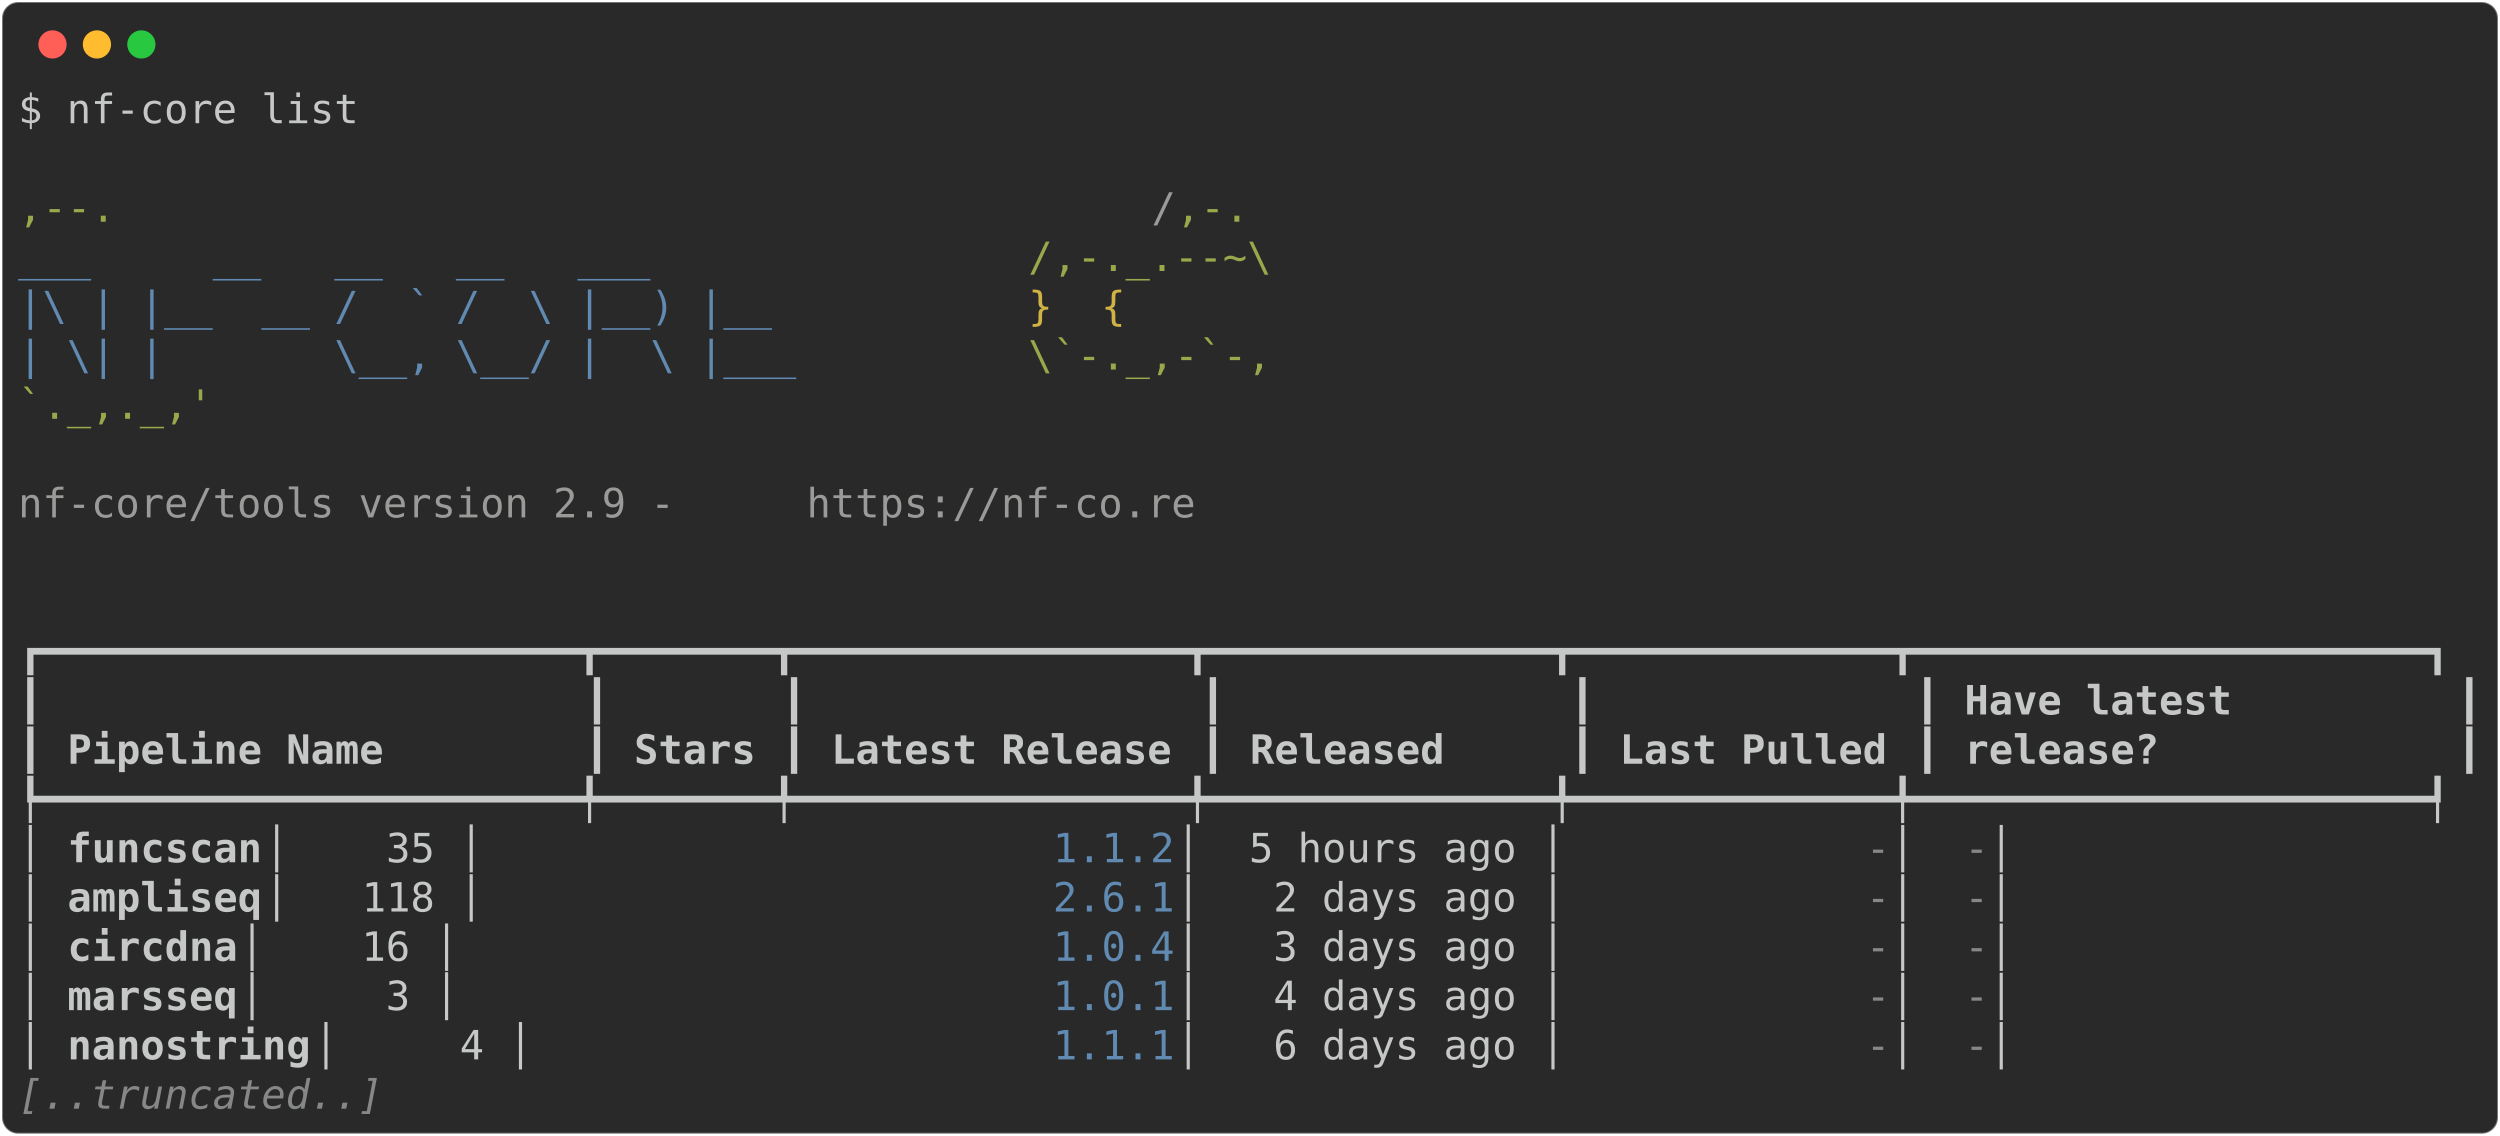
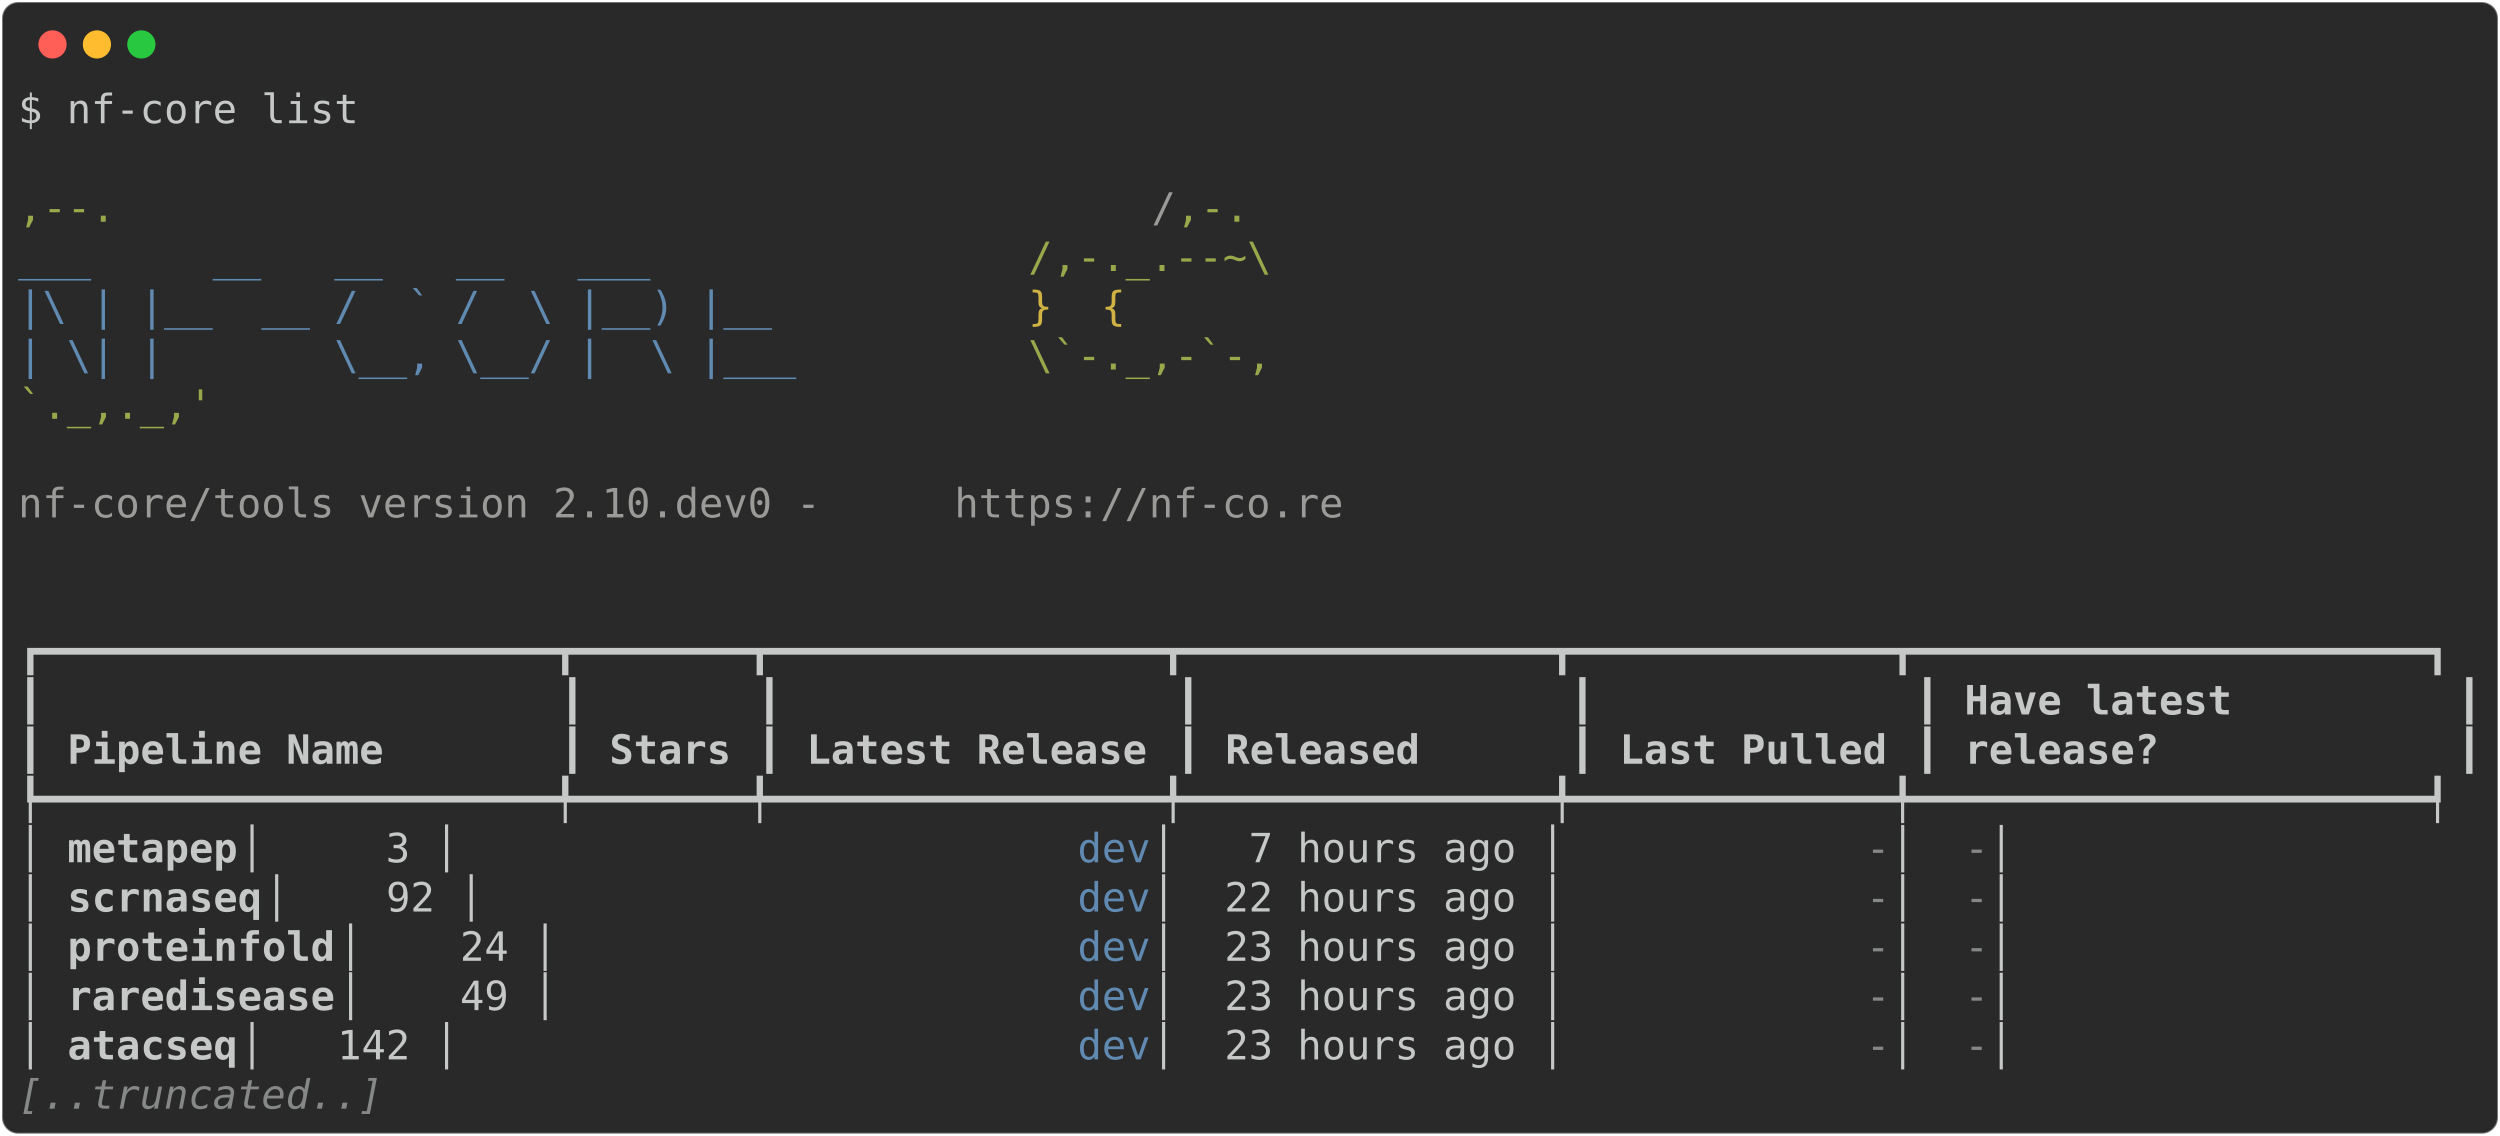
<svg xmlns="http://www.w3.org/2000/svg" class="rich-terminal" viewBox="0 0 1238 562.4">
  <style>

    @font-face {
        font-family: "Fira Code";
        src: local("FiraCode-Regular"),
                url("https://cdnjs.cloudflare.com/ajax/libs/firacode/6.2.0/woff2/FiraCode-Regular.woff2") format("woff2"),
                url("https://cdnjs.cloudflare.com/ajax/libs/firacode/6.2.0/woff/FiraCode-Regular.woff") format("woff");
        font-style: normal;
        font-weight: 400;
    }
    @font-face {
        font-family: "Fira Code";
        src: local("FiraCode-Bold"),
                url("https://cdnjs.cloudflare.com/ajax/libs/firacode/6.2.0/woff2/FiraCode-Bold.woff2") format("woff2"),
                url("https://cdnjs.cloudflare.com/ajax/libs/firacode/6.2.0/woff/FiraCode-Bold.woff") format("woff");
        font-style: bold;
        font-weight: 700;
    }

-     .terminal-4201938007-matrix {
+     .terminal-3391980922-matrix {
        font-family: Fira Code, monospace;
        font-size: 20px;
        line-height: 24.4px;
        font-variant-east-asian: full-width;
    }

-     .terminal-4201938007-title {
+     .terminal-3391980922-title {
        font-size: 18px;
        font-weight: bold;
        font-family: arial;
    }

-     .terminal-4201938007-r1 { fill: #c5c8c6 }
- .terminal-4201938007-r2 { fill: #98a84b }
- .terminal-4201938007-r3 { fill: #9a9b99 }
- .terminal-4201938007-r4 { fill: #608ab1 }
- .terminal-4201938007-r5 { fill: #d0b344 }
- .terminal-4201938007-r6 { fill: #c5c8c6;font-weight: bold }
- .terminal-4201938007-r7 { fill: #868887 }
- .terminal-4201938007-r8 { fill: #868887;font-style: italic; }
+     .terminal-3391980922-r1 { fill: #c5c8c6 }
+ .terminal-3391980922-r2 { fill: #98a84b }
+ .terminal-3391980922-r3 { fill: #9a9b99 }
+ .terminal-3391980922-r4 { fill: #608ab1 }
+ .terminal-3391980922-r5 { fill: #d0b344 }
+ .terminal-3391980922-r6 { fill: #c5c8c6;font-weight: bold }
+ .terminal-3391980922-r7 { fill: #868887 }
+ .terminal-3391980922-r8 { fill: #868887;font-style: italic; }
    </style>
  <defs>
-     <clipPath id="terminal-4201938007-clip-terminal">
+     <clipPath id="terminal-3391980922-clip-terminal">
      <rect x="0" y="0" width="1219.0" height="511.4" />
    </clipPath>
-     <clipPath id="terminal-4201938007-line-0">
+     <clipPath id="terminal-3391980922-line-0">
      <rect x="0" y="1.5" width="1220" height="24.65" />
    </clipPath>
-     <clipPath id="terminal-4201938007-line-1">
+     <clipPath id="terminal-3391980922-line-1">
      <rect x="0" y="25.9" width="1220" height="24.65" />
    </clipPath>
-     <clipPath id="terminal-4201938007-line-2">
+     <clipPath id="terminal-3391980922-line-2">
      <rect x="0" y="50.3" width="1220" height="24.65" />
    </clipPath>
-     <clipPath id="terminal-4201938007-line-3">
+     <clipPath id="terminal-3391980922-line-3">
      <rect x="0" y="74.7" width="1220" height="24.65" />
    </clipPath>
-     <clipPath id="terminal-4201938007-line-4">
+     <clipPath id="terminal-3391980922-line-4">
      <rect x="0" y="99.1" width="1220" height="24.65" />
    </clipPath>
-     <clipPath id="terminal-4201938007-line-5">
+     <clipPath id="terminal-3391980922-line-5">
      <rect x="0" y="123.5" width="1220" height="24.65" />
    </clipPath>
-     <clipPath id="terminal-4201938007-line-6">
+     <clipPath id="terminal-3391980922-line-6">
      <rect x="0" y="147.9" width="1220" height="24.65" />
    </clipPath>
-     <clipPath id="terminal-4201938007-line-7">
+     <clipPath id="terminal-3391980922-line-7">
      <rect x="0" y="172.3" width="1220" height="24.65" />
    </clipPath>
-     <clipPath id="terminal-4201938007-line-8">
+     <clipPath id="terminal-3391980922-line-8">
      <rect x="0" y="196.7" width="1220" height="24.65" />
    </clipPath>
-     <clipPath id="terminal-4201938007-line-9">
+     <clipPath id="terminal-3391980922-line-9">
      <rect x="0" y="221.1" width="1220" height="24.65" />
    </clipPath>
-     <clipPath id="terminal-4201938007-line-10">
+     <clipPath id="terminal-3391980922-line-10">
      <rect x="0" y="245.5" width="1220" height="24.65" />
    </clipPath>
-     <clipPath id="terminal-4201938007-line-11">
+     <clipPath id="terminal-3391980922-line-11">
      <rect x="0" y="269.9" width="1220" height="24.65" />
    </clipPath>
-     <clipPath id="terminal-4201938007-line-12">
+     <clipPath id="terminal-3391980922-line-12">
      <rect x="0" y="294.3" width="1220" height="24.65" />
    </clipPath>
-     <clipPath id="terminal-4201938007-line-13">
+     <clipPath id="terminal-3391980922-line-13">
      <rect x="0" y="318.7" width="1220" height="24.65" />
    </clipPath>
-     <clipPath id="terminal-4201938007-line-14">
+     <clipPath id="terminal-3391980922-line-14">
      <rect x="0" y="343.1" width="1220" height="24.65" />
    </clipPath>
-     <clipPath id="terminal-4201938007-line-15">
+     <clipPath id="terminal-3391980922-line-15">
      <rect x="0" y="367.5" width="1220" height="24.65" />
    </clipPath>
-     <clipPath id="terminal-4201938007-line-16">
+     <clipPath id="terminal-3391980922-line-16">
      <rect x="0" y="391.9" width="1220" height="24.65" />
    </clipPath>
-     <clipPath id="terminal-4201938007-line-17">
+     <clipPath id="terminal-3391980922-line-17">
      <rect x="0" y="416.3" width="1220" height="24.65" />
    </clipPath>
-     <clipPath id="terminal-4201938007-line-18">
+     <clipPath id="terminal-3391980922-line-18">
      <rect x="0" y="440.7" width="1220" height="24.65" />
    </clipPath>
-     <clipPath id="terminal-4201938007-line-19">
+     <clipPath id="terminal-3391980922-line-19">
      <rect x="0" y="465.1" width="1220" height="24.65" />
    </clipPath>
  </defs>
  <rect fill="#292929" stroke="rgba(255,255,255,0.35)" stroke-width="1" x="1" y="1" width="1236" height="560.4" rx="8" />
  <g transform="translate(26,22)">
    <circle cx="0" cy="0" r="7" fill="#ff5f57" />
    <circle cx="22" cy="0" r="7" fill="#febc2e" />
    <circle cx="44" cy="0" r="7" fill="#28c840" />
  </g>
-   <g transform="translate(9, 41)" clip-path="url(#terminal-4201938007-clip-terminal)">
-     <g class="terminal-4201938007-matrix">
-       <text class="terminal-4201938007-r1" x="0" y="20" textLength="170.8" clip-path="url(#terminal-4201938007-line-0)">$ nf-core list</text>
-       <text class="terminal-4201938007-r1" x="1220" y="20" textLength="12.2" clip-path="url(#terminal-4201938007-line-0)">
- </text>
-       <text class="terminal-4201938007-r1" x="1220" y="44.4" textLength="12.2" clip-path="url(#terminal-4201938007-line-1)">
- </text>
-       <text class="terminal-4201938007-r2" x="0" y="68.8" textLength="561.2" clip-path="url(#terminal-4201938007-line-2)">                                          ,--.</text>
-       <text class="terminal-4201938007-r3" x="561.2" y="68.8" textLength="12.2" clip-path="url(#terminal-4201938007-line-2)">/</text>
-       <text class="terminal-4201938007-r2" x="573.4" y="68.8" textLength="36.6" clip-path="url(#terminal-4201938007-line-2)">,-.</text>
-       <text class="terminal-4201938007-r1" x="1220" y="68.8" textLength="12.2" clip-path="url(#terminal-4201938007-line-2)">
- </text>
-       <text class="terminal-4201938007-r4" x="0" y="93.2" textLength="500.2" clip-path="url(#terminal-4201938007-line-3)">          ___     __   __   __   ___     </text>
-       <text class="terminal-4201938007-r2" x="500.2" y="93.2" textLength="122" clip-path="url(#terminal-4201938007-line-3)">/,-._.--~\</text>
-       <text class="terminal-4201938007-r1" x="1220" y="93.2" textLength="12.2" clip-path="url(#terminal-4201938007-line-3)">
- </text>
-       <text class="terminal-4201938007-r4" x="0" y="117.6" textLength="500.2" clip-path="url(#terminal-4201938007-line-4)">    |\ | |__  __ /  ` /  \ |__) |__      </text>
-       <text class="terminal-4201938007-r5" x="500.2" y="117.6" textLength="85.4" clip-path="url(#terminal-4201938007-line-4)">   }  {</text>
-       <text class="terminal-4201938007-r1" x="1220" y="117.6" textLength="12.2" clip-path="url(#terminal-4201938007-line-4)">
- </text>
-       <text class="terminal-4201938007-r4" x="0" y="142" textLength="500.2" clip-path="url(#terminal-4201938007-line-5)">    | \| |       \__, \__/ |  \ |___     </text>
-       <text class="terminal-4201938007-r2" x="500.2" y="142" textLength="122" clip-path="url(#terminal-4201938007-line-5)">\`-._,-`-,</text>
-       <text class="terminal-4201938007-r1" x="1220" y="142" textLength="12.2" clip-path="url(#terminal-4201938007-line-5)">
- </text>
-       <text class="terminal-4201938007-r2" x="0" y="166.4" textLength="610" clip-path="url(#terminal-4201938007-line-6)">                                          `._,._,'</text>
-       <text class="terminal-4201938007-r1" x="1220" y="166.4" textLength="12.2" clip-path="url(#terminal-4201938007-line-6)">
- </text>
-       <text class="terminal-4201938007-r1" x="1220" y="190.8" textLength="12.2" clip-path="url(#terminal-4201938007-line-7)">
- </text>
-       <text class="terminal-4201938007-r3" x="0" y="215.2" textLength="390.4" clip-path="url(#terminal-4201938007-line-8)">    nf-core/tools version 2.9 - </text>
-       <text class="terminal-4201938007-r3" x="390.4" y="215.2" textLength="195.2" clip-path="url(#terminal-4201938007-line-8)">https://nf-co.re</text>
-       <text class="terminal-4201938007-r1" x="1220" y="215.2" textLength="12.2" clip-path="url(#terminal-4201938007-line-8)">
- </text>
-       <text class="terminal-4201938007-r1" x="1220" y="239.6" textLength="12.2" clip-path="url(#terminal-4201938007-line-9)">
- </text>
-       <text class="terminal-4201938007-r1" x="1220" y="264" textLength="12.2" clip-path="url(#terminal-4201938007-line-10)">
- </text>
-       <text class="terminal-4201938007-r1" x="0" y="288.4" textLength="1220" clip-path="url(#terminal-4201938007-line-11)">┏━━━━━━━━━━━━━━━━━━━━━━┳━━━━━━━┳━━━━━━━━━━━━━━━━┳━━━━━━━━━━━━━━┳━━━━━━━━━━━━━┳━━━━━━━━━━━━━━━━━━━━━┓</text>
-       <text class="terminal-4201938007-r1" x="1220" y="288.4" textLength="12.2" clip-path="url(#terminal-4201938007-line-11)">
- </text>
-       <text class="terminal-4201938007-r1" x="0" y="312.8" textLength="12.2" clip-path="url(#terminal-4201938007-line-12)">┃</text>
-       <text class="terminal-4201938007-r1" x="280.6" y="312.8" textLength="12.2" clip-path="url(#terminal-4201938007-line-12)">┃</text>
-       <text class="terminal-4201938007-r1" x="378.2" y="312.8" textLength="12.2" clip-path="url(#terminal-4201938007-line-12)">┃</text>
-       <text class="terminal-4201938007-r1" x="585.6" y="312.8" textLength="12.2" clip-path="url(#terminal-4201938007-line-12)">┃</text>
-       <text class="terminal-4201938007-r1" x="768.6" y="312.8" textLength="12.2" clip-path="url(#terminal-4201938007-line-12)">┃</text>
-       <text class="terminal-4201938007-r1" x="939.4" y="312.8" textLength="12.2" clip-path="url(#terminal-4201938007-line-12)">┃</text>
-       <text class="terminal-4201938007-r6" x="963.8" y="312.8" textLength="231.8" clip-path="url(#terminal-4201938007-line-12)">Have latest        </text>
-       <text class="terminal-4201938007-r1" x="1207.8" y="312.8" textLength="12.2" clip-path="url(#terminal-4201938007-line-12)">┃</text>
-       <text class="terminal-4201938007-r1" x="1220" y="312.8" textLength="12.2" clip-path="url(#terminal-4201938007-line-12)">
- </text>
-       <text class="terminal-4201938007-r1" x="0" y="337.2" textLength="12.2" clip-path="url(#terminal-4201938007-line-13)">┃</text>
-       <text class="terminal-4201938007-r6" x="24.4" y="337.2" textLength="244" clip-path="url(#terminal-4201938007-line-13)">Pipeline Name       </text>
-       <text class="terminal-4201938007-r1" x="280.6" y="337.2" textLength="12.2" clip-path="url(#terminal-4201938007-line-13)">┃</text>
-       <text class="terminal-4201938007-r6" x="305" y="337.2" textLength="61" clip-path="url(#terminal-4201938007-line-13)">Stars</text>
-       <text class="terminal-4201938007-r1" x="378.2" y="337.2" textLength="12.2" clip-path="url(#terminal-4201938007-line-13)">┃</text>
-       <text class="terminal-4201938007-r6" x="402.6" y="337.2" textLength="170.8" clip-path="url(#terminal-4201938007-line-13)">Latest Release</text>
-       <text class="terminal-4201938007-r1" x="585.6" y="337.2" textLength="12.2" clip-path="url(#terminal-4201938007-line-13)">┃</text>
-       <text class="terminal-4201938007-r6" x="610" y="337.2" textLength="146.4" clip-path="url(#terminal-4201938007-line-13)">    Released</text>
-       <text class="terminal-4201938007-r1" x="768.6" y="337.2" textLength="12.2" clip-path="url(#terminal-4201938007-line-13)">┃</text>
-       <text class="terminal-4201938007-r6" x="793" y="337.2" textLength="134.2" clip-path="url(#terminal-4201938007-line-13)">Last Pulled</text>
-       <text class="terminal-4201938007-r1" x="939.4" y="337.2" textLength="12.2" clip-path="url(#terminal-4201938007-line-13)">┃</text>
-       <text class="terminal-4201938007-r6" x="963.8" y="337.2" textLength="231.8" clip-path="url(#terminal-4201938007-line-13)">release?           </text>
-       <text class="terminal-4201938007-r1" x="1207.8" y="337.2" textLength="12.2" clip-path="url(#terminal-4201938007-line-13)">┃</text>
-       <text class="terminal-4201938007-r1" x="1220" y="337.2" textLength="12.2" clip-path="url(#terminal-4201938007-line-13)">
- </text>
-       <text class="terminal-4201938007-r1" x="0" y="361.6" textLength="1220" clip-path="url(#terminal-4201938007-line-14)">┡━━━━━━━━━━━━━━━━━━━━━━╇━━━━━━━╇━━━━━━━━━━━━━━━━╇━━━━━━━━━━━━━━╇━━━━━━━━━━━━━╇━━━━━━━━━━━━━━━━━━━━━┩</text>
-       <text class="terminal-4201938007-r1" x="1220" y="361.6" textLength="12.2" clip-path="url(#terminal-4201938007-line-14)">
- </text>
-       <text class="terminal-4201938007-r1" x="0" y="386" textLength="24.4" clip-path="url(#terminal-4201938007-line-15)">│ </text>
-       <text class="terminal-4201938007-r6" x="24.4" y="386" textLength="97.6" clip-path="url(#terminal-4201938007-line-15)">funcscan</text>
-       <text class="terminal-4201938007-r1" x="122" y="386" textLength="390.4" clip-path="url(#terminal-4201938007-line-15)">             │    35 │          </text>
-       <text class="terminal-4201938007-r4" x="512.4" y="386" textLength="61" clip-path="url(#terminal-4201938007-line-15)">1.1.2</text>
-       <text class="terminal-4201938007-r1" x="573.4" y="386" textLength="341.6" clip-path="url(#terminal-4201938007-line-15)"> │  5 hours ago │           </text>
-       <text class="terminal-4201938007-r7" x="915" y="386" textLength="12.2" clip-path="url(#terminal-4201938007-line-15)">-</text>
-       <text class="terminal-4201938007-r1" x="927.2" y="386" textLength="36.6" clip-path="url(#terminal-4201938007-line-15)"> │ </text>
-       <text class="terminal-4201938007-r7" x="963.8" y="386" textLength="12.2" clip-path="url(#terminal-4201938007-line-15)">-</text>
-       <text class="terminal-4201938007-r1" x="976" y="386" textLength="244" clip-path="url(#terminal-4201938007-line-15)">                   │</text>
-       <text class="terminal-4201938007-r1" x="1220" y="386" textLength="12.2" clip-path="url(#terminal-4201938007-line-15)">
- </text>
-       <text class="terminal-4201938007-r1" x="0" y="410.4" textLength="24.4" clip-path="url(#terminal-4201938007-line-16)">│ </text>
-       <text class="terminal-4201938007-r6" x="24.4" y="410.4" textLength="97.6" clip-path="url(#terminal-4201938007-line-16)">ampliseq</text>
-       <text class="terminal-4201938007-r1" x="122" y="410.4" textLength="390.4" clip-path="url(#terminal-4201938007-line-16)">             │   118 │          </text>
-       <text class="terminal-4201938007-r4" x="512.4" y="410.4" textLength="61" clip-path="url(#terminal-4201938007-line-16)">2.6.1</text>
-       <text class="terminal-4201938007-r1" x="573.4" y="410.4" textLength="341.6" clip-path="url(#terminal-4201938007-line-16)"> │   2 days ago │           </text>
-       <text class="terminal-4201938007-r7" x="915" y="410.4" textLength="12.2" clip-path="url(#terminal-4201938007-line-16)">-</text>
-       <text class="terminal-4201938007-r1" x="927.2" y="410.4" textLength="36.6" clip-path="url(#terminal-4201938007-line-16)"> │ </text>
-       <text class="terminal-4201938007-r7" x="963.8" y="410.4" textLength="12.2" clip-path="url(#terminal-4201938007-line-16)">-</text>
-       <text class="terminal-4201938007-r1" x="976" y="410.4" textLength="244" clip-path="url(#terminal-4201938007-line-16)">                   │</text>
-       <text class="terminal-4201938007-r1" x="1220" y="410.4" textLength="12.2" clip-path="url(#terminal-4201938007-line-16)">
- </text>
-       <text class="terminal-4201938007-r1" x="0" y="434.8" textLength="24.4" clip-path="url(#terminal-4201938007-line-17)">│ </text>
-       <text class="terminal-4201938007-r6" x="24.4" y="434.8" textLength="85.4" clip-path="url(#terminal-4201938007-line-17)">circdna</text>
-       <text class="terminal-4201938007-r1" x="109.8" y="434.8" textLength="402.6" clip-path="url(#terminal-4201938007-line-17)">              │    16 │          </text>
-       <text class="terminal-4201938007-r4" x="512.4" y="434.8" textLength="61" clip-path="url(#terminal-4201938007-line-17)">1.0.4</text>
-       <text class="terminal-4201938007-r1" x="573.4" y="434.8" textLength="341.6" clip-path="url(#terminal-4201938007-line-17)"> │   3 days ago │           </text>
-       <text class="terminal-4201938007-r7" x="915" y="434.8" textLength="12.2" clip-path="url(#terminal-4201938007-line-17)">-</text>
-       <text class="terminal-4201938007-r1" x="927.2" y="434.8" textLength="36.6" clip-path="url(#terminal-4201938007-line-17)"> │ </text>
-       <text class="terminal-4201938007-r7" x="963.8" y="434.8" textLength="12.2" clip-path="url(#terminal-4201938007-line-17)">-</text>
-       <text class="terminal-4201938007-r1" x="976" y="434.8" textLength="244" clip-path="url(#terminal-4201938007-line-17)">                   │</text>
-       <text class="terminal-4201938007-r1" x="1220" y="434.8" textLength="12.2" clip-path="url(#terminal-4201938007-line-17)">
- </text>
-       <text class="terminal-4201938007-r1" x="0" y="459.2" textLength="24.4" clip-path="url(#terminal-4201938007-line-18)">│ </text>
-       <text class="terminal-4201938007-r6" x="24.4" y="459.2" textLength="85.4" clip-path="url(#terminal-4201938007-line-18)">marsseq</text>
-       <text class="terminal-4201938007-r1" x="109.8" y="459.2" textLength="402.6" clip-path="url(#terminal-4201938007-line-18)">              │     3 │          </text>
-       <text class="terminal-4201938007-r4" x="512.4" y="459.2" textLength="61" clip-path="url(#terminal-4201938007-line-18)">1.0.1</text>
-       <text class="terminal-4201938007-r1" x="573.4" y="459.2" textLength="341.6" clip-path="url(#terminal-4201938007-line-18)"> │   4 days ago │           </text>
-       <text class="terminal-4201938007-r7" x="915" y="459.2" textLength="12.2" clip-path="url(#terminal-4201938007-line-18)">-</text>
-       <text class="terminal-4201938007-r1" x="927.2" y="459.2" textLength="36.6" clip-path="url(#terminal-4201938007-line-18)"> │ </text>
-       <text class="terminal-4201938007-r7" x="963.8" y="459.2" textLength="12.2" clip-path="url(#terminal-4201938007-line-18)">-</text>
-       <text class="terminal-4201938007-r1" x="976" y="459.2" textLength="244" clip-path="url(#terminal-4201938007-line-18)">                   │</text>
-       <text class="terminal-4201938007-r1" x="1220" y="459.2" textLength="12.2" clip-path="url(#terminal-4201938007-line-18)">
- </text>
-       <text class="terminal-4201938007-r1" x="0" y="483.6" textLength="24.4" clip-path="url(#terminal-4201938007-line-19)">│ </text>
-       <text class="terminal-4201938007-r6" x="24.4" y="483.6" textLength="122" clip-path="url(#terminal-4201938007-line-19)">nanostring</text>
-       <text class="terminal-4201938007-r1" x="146.4" y="483.6" textLength="366" clip-path="url(#terminal-4201938007-line-19)">           │     4 │          </text>
-       <text class="terminal-4201938007-r4" x="512.4" y="483.6" textLength="61" clip-path="url(#terminal-4201938007-line-19)">1.1.1</text>
-       <text class="terminal-4201938007-r1" x="573.4" y="483.6" textLength="341.6" clip-path="url(#terminal-4201938007-line-19)"> │   6 days ago │           </text>
-       <text class="terminal-4201938007-r7" x="915" y="483.6" textLength="12.2" clip-path="url(#terminal-4201938007-line-19)">-</text>
-       <text class="terminal-4201938007-r1" x="927.2" y="483.6" textLength="36.6" clip-path="url(#terminal-4201938007-line-19)"> │ </text>
-       <text class="terminal-4201938007-r7" x="963.8" y="483.6" textLength="12.2" clip-path="url(#terminal-4201938007-line-19)">-</text>
-       <text class="terminal-4201938007-r1" x="976" y="483.6" textLength="244" clip-path="url(#terminal-4201938007-line-19)">                   │</text>
-       <text class="terminal-4201938007-r1" x="1220" y="483.6" textLength="12.2" clip-path="url(#terminal-4201938007-line-19)">
- </text>
-       <text class="terminal-4201938007-r8" x="0" y="508" textLength="183" clip-path="url(#terminal-4201938007-line-20)">[..truncated..]</text>
-       <text class="terminal-4201938007-r1" x="1220" y="508" textLength="12.2" clip-path="url(#terminal-4201938007-line-20)">
+   <g transform="translate(9, 41)" clip-path="url(#terminal-3391980922-clip-terminal)">
+     <g class="terminal-3391980922-matrix">
+       <text class="terminal-3391980922-r1" x="0" y="20" textLength="170.8" clip-path="url(#terminal-3391980922-line-0)">$ nf-core list</text>
+       <text class="terminal-3391980922-r1" x="1220" y="20" textLength="12.2" clip-path="url(#terminal-3391980922-line-0)">
+ </text>
+       <text class="terminal-3391980922-r1" x="1220" y="44.4" textLength="12.2" clip-path="url(#terminal-3391980922-line-1)">
+ </text>
+       <text class="terminal-3391980922-r2" x="0" y="68.8" textLength="561.2" clip-path="url(#terminal-3391980922-line-2)">                                          ,--.</text>
+       <text class="terminal-3391980922-r3" x="561.2" y="68.8" textLength="12.2" clip-path="url(#terminal-3391980922-line-2)">/</text>
+       <text class="terminal-3391980922-r2" x="573.4" y="68.8" textLength="36.6" clip-path="url(#terminal-3391980922-line-2)">,-.</text>
+       <text class="terminal-3391980922-r1" x="1220" y="68.8" textLength="12.2" clip-path="url(#terminal-3391980922-line-2)">
+ </text>
+       <text class="terminal-3391980922-r4" x="0" y="93.2" textLength="500.2" clip-path="url(#terminal-3391980922-line-3)">          ___     __   __   __   ___     </text>
+       <text class="terminal-3391980922-r2" x="500.2" y="93.2" textLength="122" clip-path="url(#terminal-3391980922-line-3)">/,-._.--~\</text>
+       <text class="terminal-3391980922-r1" x="1220" y="93.2" textLength="12.2" clip-path="url(#terminal-3391980922-line-3)">
+ </text>
+       <text class="terminal-3391980922-r4" x="0" y="117.6" textLength="500.2" clip-path="url(#terminal-3391980922-line-4)">    |\ | |__  __ /  ` /  \ |__) |__      </text>
+       <text class="terminal-3391980922-r5" x="500.2" y="117.6" textLength="85.4" clip-path="url(#terminal-3391980922-line-4)">   }  {</text>
+       <text class="terminal-3391980922-r1" x="1220" y="117.6" textLength="12.2" clip-path="url(#terminal-3391980922-line-4)">
+ </text>
+       <text class="terminal-3391980922-r4" x="0" y="142" textLength="500.2" clip-path="url(#terminal-3391980922-line-5)">    | \| |       \__, \__/ |  \ |___     </text>
+       <text class="terminal-3391980922-r2" x="500.2" y="142" textLength="122" clip-path="url(#terminal-3391980922-line-5)">\`-._,-`-,</text>
+       <text class="terminal-3391980922-r1" x="1220" y="142" textLength="12.2" clip-path="url(#terminal-3391980922-line-5)">
+ </text>
+       <text class="terminal-3391980922-r2" x="0" y="166.4" textLength="610" clip-path="url(#terminal-3391980922-line-6)">                                          `._,._,'</text>
+       <text class="terminal-3391980922-r1" x="1220" y="166.4" textLength="12.2" clip-path="url(#terminal-3391980922-line-6)">
+ </text>
+       <text class="terminal-3391980922-r1" x="1220" y="190.8" textLength="12.2" clip-path="url(#terminal-3391980922-line-7)">
+ </text>
+       <text class="terminal-3391980922-r3" x="0" y="215.2" textLength="463.6" clip-path="url(#terminal-3391980922-line-8)">    nf-core/tools version 2.10.dev0 - </text>
+       <text class="terminal-3391980922-r3" x="463.6" y="215.2" textLength="195.2" clip-path="url(#terminal-3391980922-line-8)">https://nf-co.re</text>
+       <text class="terminal-3391980922-r1" x="1220" y="215.2" textLength="12.2" clip-path="url(#terminal-3391980922-line-8)">
+ </text>
+       <text class="terminal-3391980922-r1" x="1220" y="239.6" textLength="12.2" clip-path="url(#terminal-3391980922-line-9)">
+ </text>
+       <text class="terminal-3391980922-r1" x="1220" y="264" textLength="12.2" clip-path="url(#terminal-3391980922-line-10)">
+ </text>
+       <text class="terminal-3391980922-r1" x="0" y="288.4" textLength="1220" clip-path="url(#terminal-3391980922-line-11)">┏━━━━━━━━━━━━━━━━━━━━━┳━━━━━━━┳━━━━━━━━━━━━━━━━┳━━━━━━━━━━━━━━━┳━━━━━━━━━━━━━┳━━━━━━━━━━━━━━━━━━━━━┓</text>
+       <text class="terminal-3391980922-r1" x="1220" y="288.4" textLength="12.2" clip-path="url(#terminal-3391980922-line-11)">
+ </text>
+       <text class="terminal-3391980922-r1" x="0" y="312.8" textLength="12.2" clip-path="url(#terminal-3391980922-line-12)">┃</text>
+       <text class="terminal-3391980922-r1" x="268.4" y="312.8" textLength="12.2" clip-path="url(#terminal-3391980922-line-12)">┃</text>
+       <text class="terminal-3391980922-r1" x="366" y="312.8" textLength="12.2" clip-path="url(#terminal-3391980922-line-12)">┃</text>
+       <text class="terminal-3391980922-r1" x="573.4" y="312.8" textLength="12.2" clip-path="url(#terminal-3391980922-line-12)">┃</text>
+       <text class="terminal-3391980922-r1" x="768.6" y="312.8" textLength="12.2" clip-path="url(#terminal-3391980922-line-12)">┃</text>
+       <text class="terminal-3391980922-r1" x="939.4" y="312.8" textLength="12.2" clip-path="url(#terminal-3391980922-line-12)">┃</text>
+       <text class="terminal-3391980922-r6" x="963.8" y="312.8" textLength="231.8" clip-path="url(#terminal-3391980922-line-12)">Have latest        </text>
+       <text class="terminal-3391980922-r1" x="1207.8" y="312.8" textLength="12.2" clip-path="url(#terminal-3391980922-line-12)">┃</text>
+       <text class="terminal-3391980922-r1" x="1220" y="312.8" textLength="12.2" clip-path="url(#terminal-3391980922-line-12)">
+ </text>
+       <text class="terminal-3391980922-r1" x="0" y="337.2" textLength="12.2" clip-path="url(#terminal-3391980922-line-13)">┃</text>
+       <text class="terminal-3391980922-r6" x="24.4" y="337.2" textLength="231.8" clip-path="url(#terminal-3391980922-line-13)">Pipeline Name      </text>
+       <text class="terminal-3391980922-r1" x="268.4" y="337.2" textLength="12.2" clip-path="url(#terminal-3391980922-line-13)">┃</text>
+       <text class="terminal-3391980922-r6" x="292.8" y="337.2" textLength="61" clip-path="url(#terminal-3391980922-line-13)">Stars</text>
+       <text class="terminal-3391980922-r1" x="366" y="337.2" textLength="12.2" clip-path="url(#terminal-3391980922-line-13)">┃</text>
+       <text class="terminal-3391980922-r6" x="390.4" y="337.2" textLength="170.8" clip-path="url(#terminal-3391980922-line-13)">Latest Release</text>
+       <text class="terminal-3391980922-r1" x="573.4" y="337.2" textLength="12.2" clip-path="url(#terminal-3391980922-line-13)">┃</text>
+       <text class="terminal-3391980922-r6" x="597.8" y="337.2" textLength="158.6" clip-path="url(#terminal-3391980922-line-13)">     Released</text>
+       <text class="terminal-3391980922-r1" x="768.6" y="337.2" textLength="12.2" clip-path="url(#terminal-3391980922-line-13)">┃</text>
+       <text class="terminal-3391980922-r6" x="793" y="337.2" textLength="134.2" clip-path="url(#terminal-3391980922-line-13)">Last Pulled</text>
+       <text class="terminal-3391980922-r1" x="939.4" y="337.2" textLength="12.2" clip-path="url(#terminal-3391980922-line-13)">┃</text>
+       <text class="terminal-3391980922-r6" x="963.8" y="337.2" textLength="231.8" clip-path="url(#terminal-3391980922-line-13)">release?           </text>
+       <text class="terminal-3391980922-r1" x="1207.8" y="337.2" textLength="12.2" clip-path="url(#terminal-3391980922-line-13)">┃</text>
+       <text class="terminal-3391980922-r1" x="1220" y="337.2" textLength="12.2" clip-path="url(#terminal-3391980922-line-13)">
+ </text>
+       <text class="terminal-3391980922-r1" x="0" y="361.6" textLength="1220" clip-path="url(#terminal-3391980922-line-14)">┡━━━━━━━━━━━━━━━━━━━━━╇━━━━━━━╇━━━━━━━━━━━━━━━━╇━━━━━━━━━━━━━━━╇━━━━━━━━━━━━━╇━━━━━━━━━━━━━━━━━━━━━┩</text>
+       <text class="terminal-3391980922-r1" x="1220" y="361.6" textLength="12.2" clip-path="url(#terminal-3391980922-line-14)">
+ </text>
+       <text class="terminal-3391980922-r1" x="0" y="386" textLength="24.4" clip-path="url(#terminal-3391980922-line-15)">│ </text>
+       <text class="terminal-3391980922-r6" x="24.4" y="386" textLength="85.4" clip-path="url(#terminal-3391980922-line-15)">metapep</text>
+       <text class="terminal-3391980922-r1" x="109.8" y="386" textLength="414.8" clip-path="url(#terminal-3391980922-line-15)">             │     3 │            </text>
+       <text class="terminal-3391980922-r4" x="524.6" y="386" textLength="36.6" clip-path="url(#terminal-3391980922-line-15)">dev</text>
+       <text class="terminal-3391980922-r1" x="561.2" y="386" textLength="353.8" clip-path="url(#terminal-3391980922-line-15)"> │   7 hours ago │           </text>
+       <text class="terminal-3391980922-r7" x="915" y="386" textLength="12.2" clip-path="url(#terminal-3391980922-line-15)">-</text>
+       <text class="terminal-3391980922-r1" x="927.2" y="386" textLength="36.6" clip-path="url(#terminal-3391980922-line-15)"> │ </text>
+       <text class="terminal-3391980922-r7" x="963.8" y="386" textLength="12.2" clip-path="url(#terminal-3391980922-line-15)">-</text>
+       <text class="terminal-3391980922-r1" x="976" y="386" textLength="244" clip-path="url(#terminal-3391980922-line-15)">                   │</text>
+       <text class="terminal-3391980922-r1" x="1220" y="386" textLength="12.2" clip-path="url(#terminal-3391980922-line-15)">
+ </text>
+       <text class="terminal-3391980922-r1" x="0" y="410.4" textLength="24.4" clip-path="url(#terminal-3391980922-line-16)">│ </text>
+       <text class="terminal-3391980922-r6" x="24.4" y="410.4" textLength="97.6" clip-path="url(#terminal-3391980922-line-16)">scrnaseq</text>
+       <text class="terminal-3391980922-r1" x="122" y="410.4" textLength="402.6" clip-path="url(#terminal-3391980922-line-16)">            │    92 │            </text>
+       <text class="terminal-3391980922-r4" x="524.6" y="410.4" textLength="36.6" clip-path="url(#terminal-3391980922-line-16)">dev</text>
+       <text class="terminal-3391980922-r1" x="561.2" y="410.4" textLength="353.8" clip-path="url(#terminal-3391980922-line-16)"> │  22 hours ago │           </text>
+       <text class="terminal-3391980922-r7" x="915" y="410.4" textLength="12.2" clip-path="url(#terminal-3391980922-line-16)">-</text>
+       <text class="terminal-3391980922-r1" x="927.2" y="410.4" textLength="36.6" clip-path="url(#terminal-3391980922-line-16)"> │ </text>
+       <text class="terminal-3391980922-r7" x="963.8" y="410.4" textLength="12.2" clip-path="url(#terminal-3391980922-line-16)">-</text>
+       <text class="terminal-3391980922-r1" x="976" y="410.4" textLength="244" clip-path="url(#terminal-3391980922-line-16)">                   │</text>
+       <text class="terminal-3391980922-r1" x="1220" y="410.4" textLength="12.2" clip-path="url(#terminal-3391980922-line-16)">
+ </text>
+       <text class="terminal-3391980922-r1" x="0" y="434.8" textLength="24.4" clip-path="url(#terminal-3391980922-line-17)">│ </text>
+       <text class="terminal-3391980922-r6" x="24.4" y="434.8" textLength="134.2" clip-path="url(#terminal-3391980922-line-17)">proteinfold</text>
+       <text class="terminal-3391980922-r1" x="158.6" y="434.8" textLength="366" clip-path="url(#terminal-3391980922-line-17)">         │    24 │            </text>
+       <text class="terminal-3391980922-r4" x="524.6" y="434.8" textLength="36.6" clip-path="url(#terminal-3391980922-line-17)">dev</text>
+       <text class="terminal-3391980922-r1" x="561.2" y="434.8" textLength="353.8" clip-path="url(#terminal-3391980922-line-17)"> │  23 hours ago │           </text>
+       <text class="terminal-3391980922-r7" x="915" y="434.8" textLength="12.2" clip-path="url(#terminal-3391980922-line-17)">-</text>
+       <text class="terminal-3391980922-r1" x="927.2" y="434.8" textLength="36.6" clip-path="url(#terminal-3391980922-line-17)"> │ </text>
+       <text class="terminal-3391980922-r7" x="963.8" y="434.8" textLength="12.2" clip-path="url(#terminal-3391980922-line-17)">-</text>
+       <text class="terminal-3391980922-r1" x="976" y="434.8" textLength="244" clip-path="url(#terminal-3391980922-line-17)">                   │</text>
+       <text class="terminal-3391980922-r1" x="1220" y="434.8" textLength="12.2" clip-path="url(#terminal-3391980922-line-17)">
+ </text>
+       <text class="terminal-3391980922-r1" x="0" y="459.2" textLength="24.4" clip-path="url(#terminal-3391980922-line-18)">│ </text>
+       <text class="terminal-3391980922-r6" x="24.4" y="459.2" textLength="134.2" clip-path="url(#terminal-3391980922-line-18)">raredisease</text>
+       <text class="terminal-3391980922-r1" x="158.6" y="459.2" textLength="366" clip-path="url(#terminal-3391980922-line-18)">         │    49 │            </text>
+       <text class="terminal-3391980922-r4" x="524.6" y="459.2" textLength="36.6" clip-path="url(#terminal-3391980922-line-18)">dev</text>
+       <text class="terminal-3391980922-r1" x="561.2" y="459.2" textLength="353.8" clip-path="url(#terminal-3391980922-line-18)"> │  23 hours ago │           </text>
+       <text class="terminal-3391980922-r7" x="915" y="459.2" textLength="12.2" clip-path="url(#terminal-3391980922-line-18)">-</text>
+       <text class="terminal-3391980922-r1" x="927.2" y="459.2" textLength="36.6" clip-path="url(#terminal-3391980922-line-18)"> │ </text>
+       <text class="terminal-3391980922-r7" x="963.8" y="459.2" textLength="12.2" clip-path="url(#terminal-3391980922-line-18)">-</text>
+       <text class="terminal-3391980922-r1" x="976" y="459.2" textLength="244" clip-path="url(#terminal-3391980922-line-18)">                   │</text>
+       <text class="terminal-3391980922-r1" x="1220" y="459.2" textLength="12.2" clip-path="url(#terminal-3391980922-line-18)">
+ </text>
+       <text class="terminal-3391980922-r1" x="0" y="483.6" textLength="24.4" clip-path="url(#terminal-3391980922-line-19)">│ </text>
+       <text class="terminal-3391980922-r6" x="24.4" y="483.6" textLength="85.4" clip-path="url(#terminal-3391980922-line-19)">atacseq</text>
+       <text class="terminal-3391980922-r1" x="109.8" y="483.6" textLength="414.8" clip-path="url(#terminal-3391980922-line-19)">             │   142 │            </text>
+       <text class="terminal-3391980922-r4" x="524.6" y="483.6" textLength="36.6" clip-path="url(#terminal-3391980922-line-19)">dev</text>
+       <text class="terminal-3391980922-r1" x="561.2" y="483.6" textLength="353.8" clip-path="url(#terminal-3391980922-line-19)"> │  23 hours ago │           </text>
+       <text class="terminal-3391980922-r7" x="915" y="483.6" textLength="12.2" clip-path="url(#terminal-3391980922-line-19)">-</text>
+       <text class="terminal-3391980922-r1" x="927.2" y="483.6" textLength="36.6" clip-path="url(#terminal-3391980922-line-19)"> │ </text>
+       <text class="terminal-3391980922-r7" x="963.8" y="483.6" textLength="12.2" clip-path="url(#terminal-3391980922-line-19)">-</text>
+       <text class="terminal-3391980922-r1" x="976" y="483.6" textLength="244" clip-path="url(#terminal-3391980922-line-19)">                   │</text>
+       <text class="terminal-3391980922-r1" x="1220" y="483.6" textLength="12.2" clip-path="url(#terminal-3391980922-line-19)">
+ </text>
+       <text class="terminal-3391980922-r8" x="0" y="508" textLength="183" clip-path="url(#terminal-3391980922-line-20)">[..truncated..]</text>
+       <text class="terminal-3391980922-r1" x="1220" y="508" textLength="12.2" clip-path="url(#terminal-3391980922-line-20)">
</text>
    </g>
  </g>
</svg>
